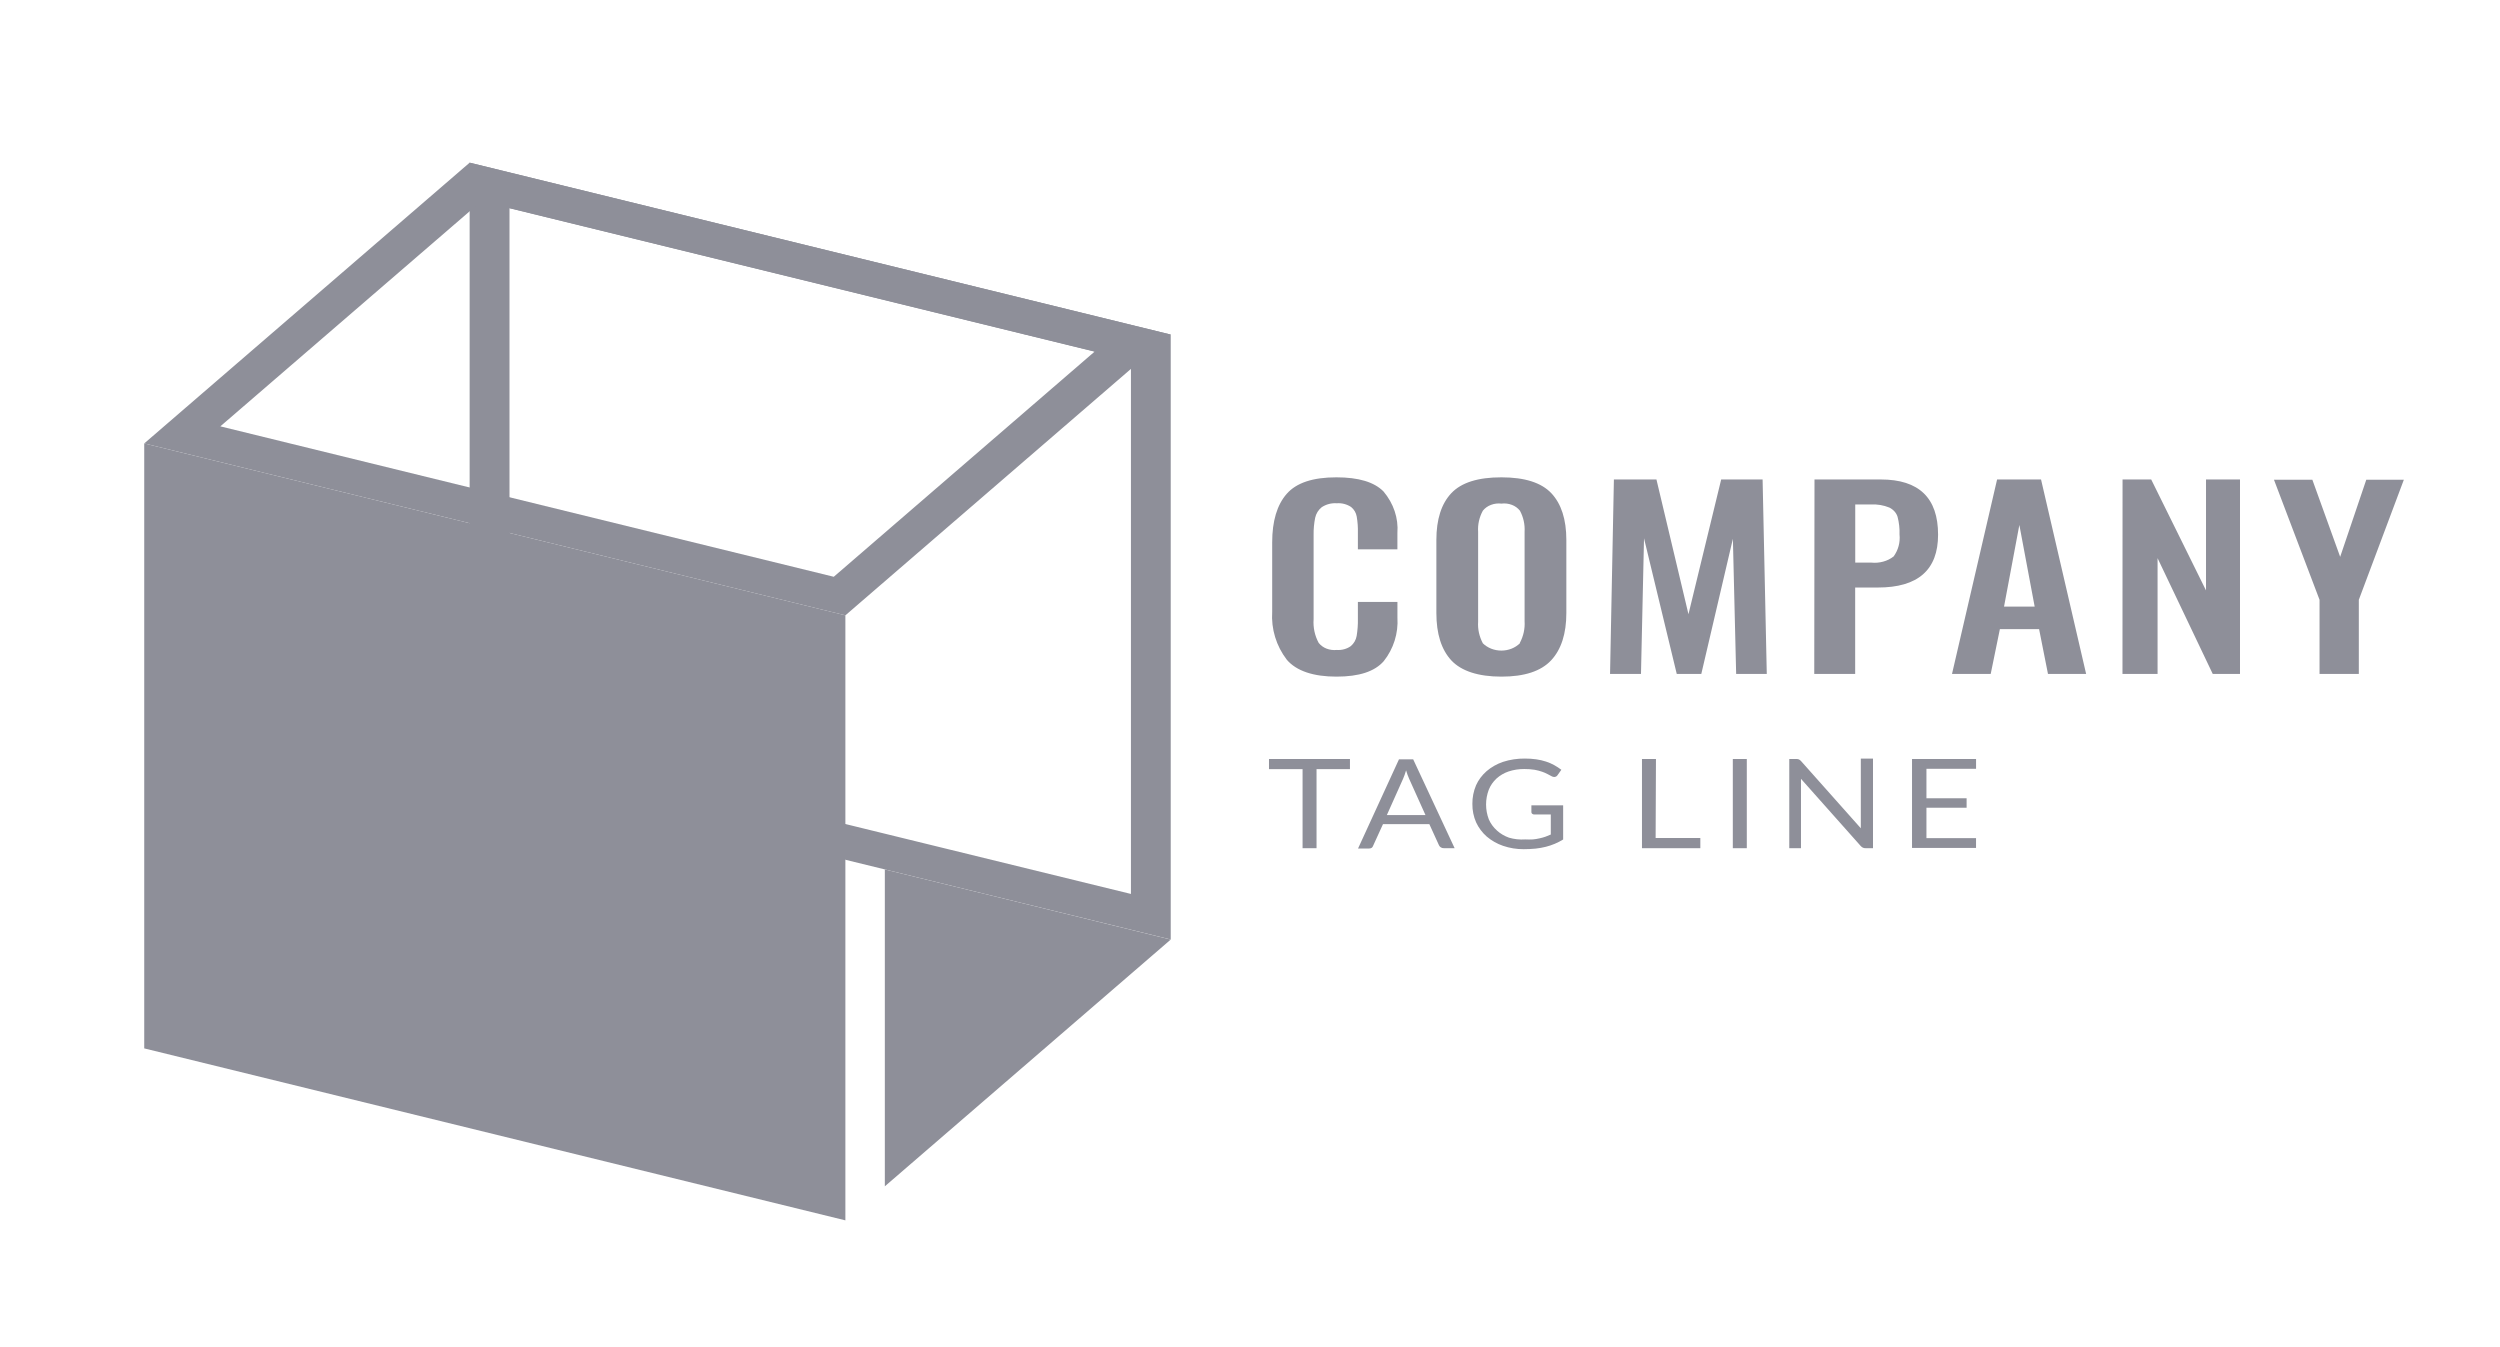
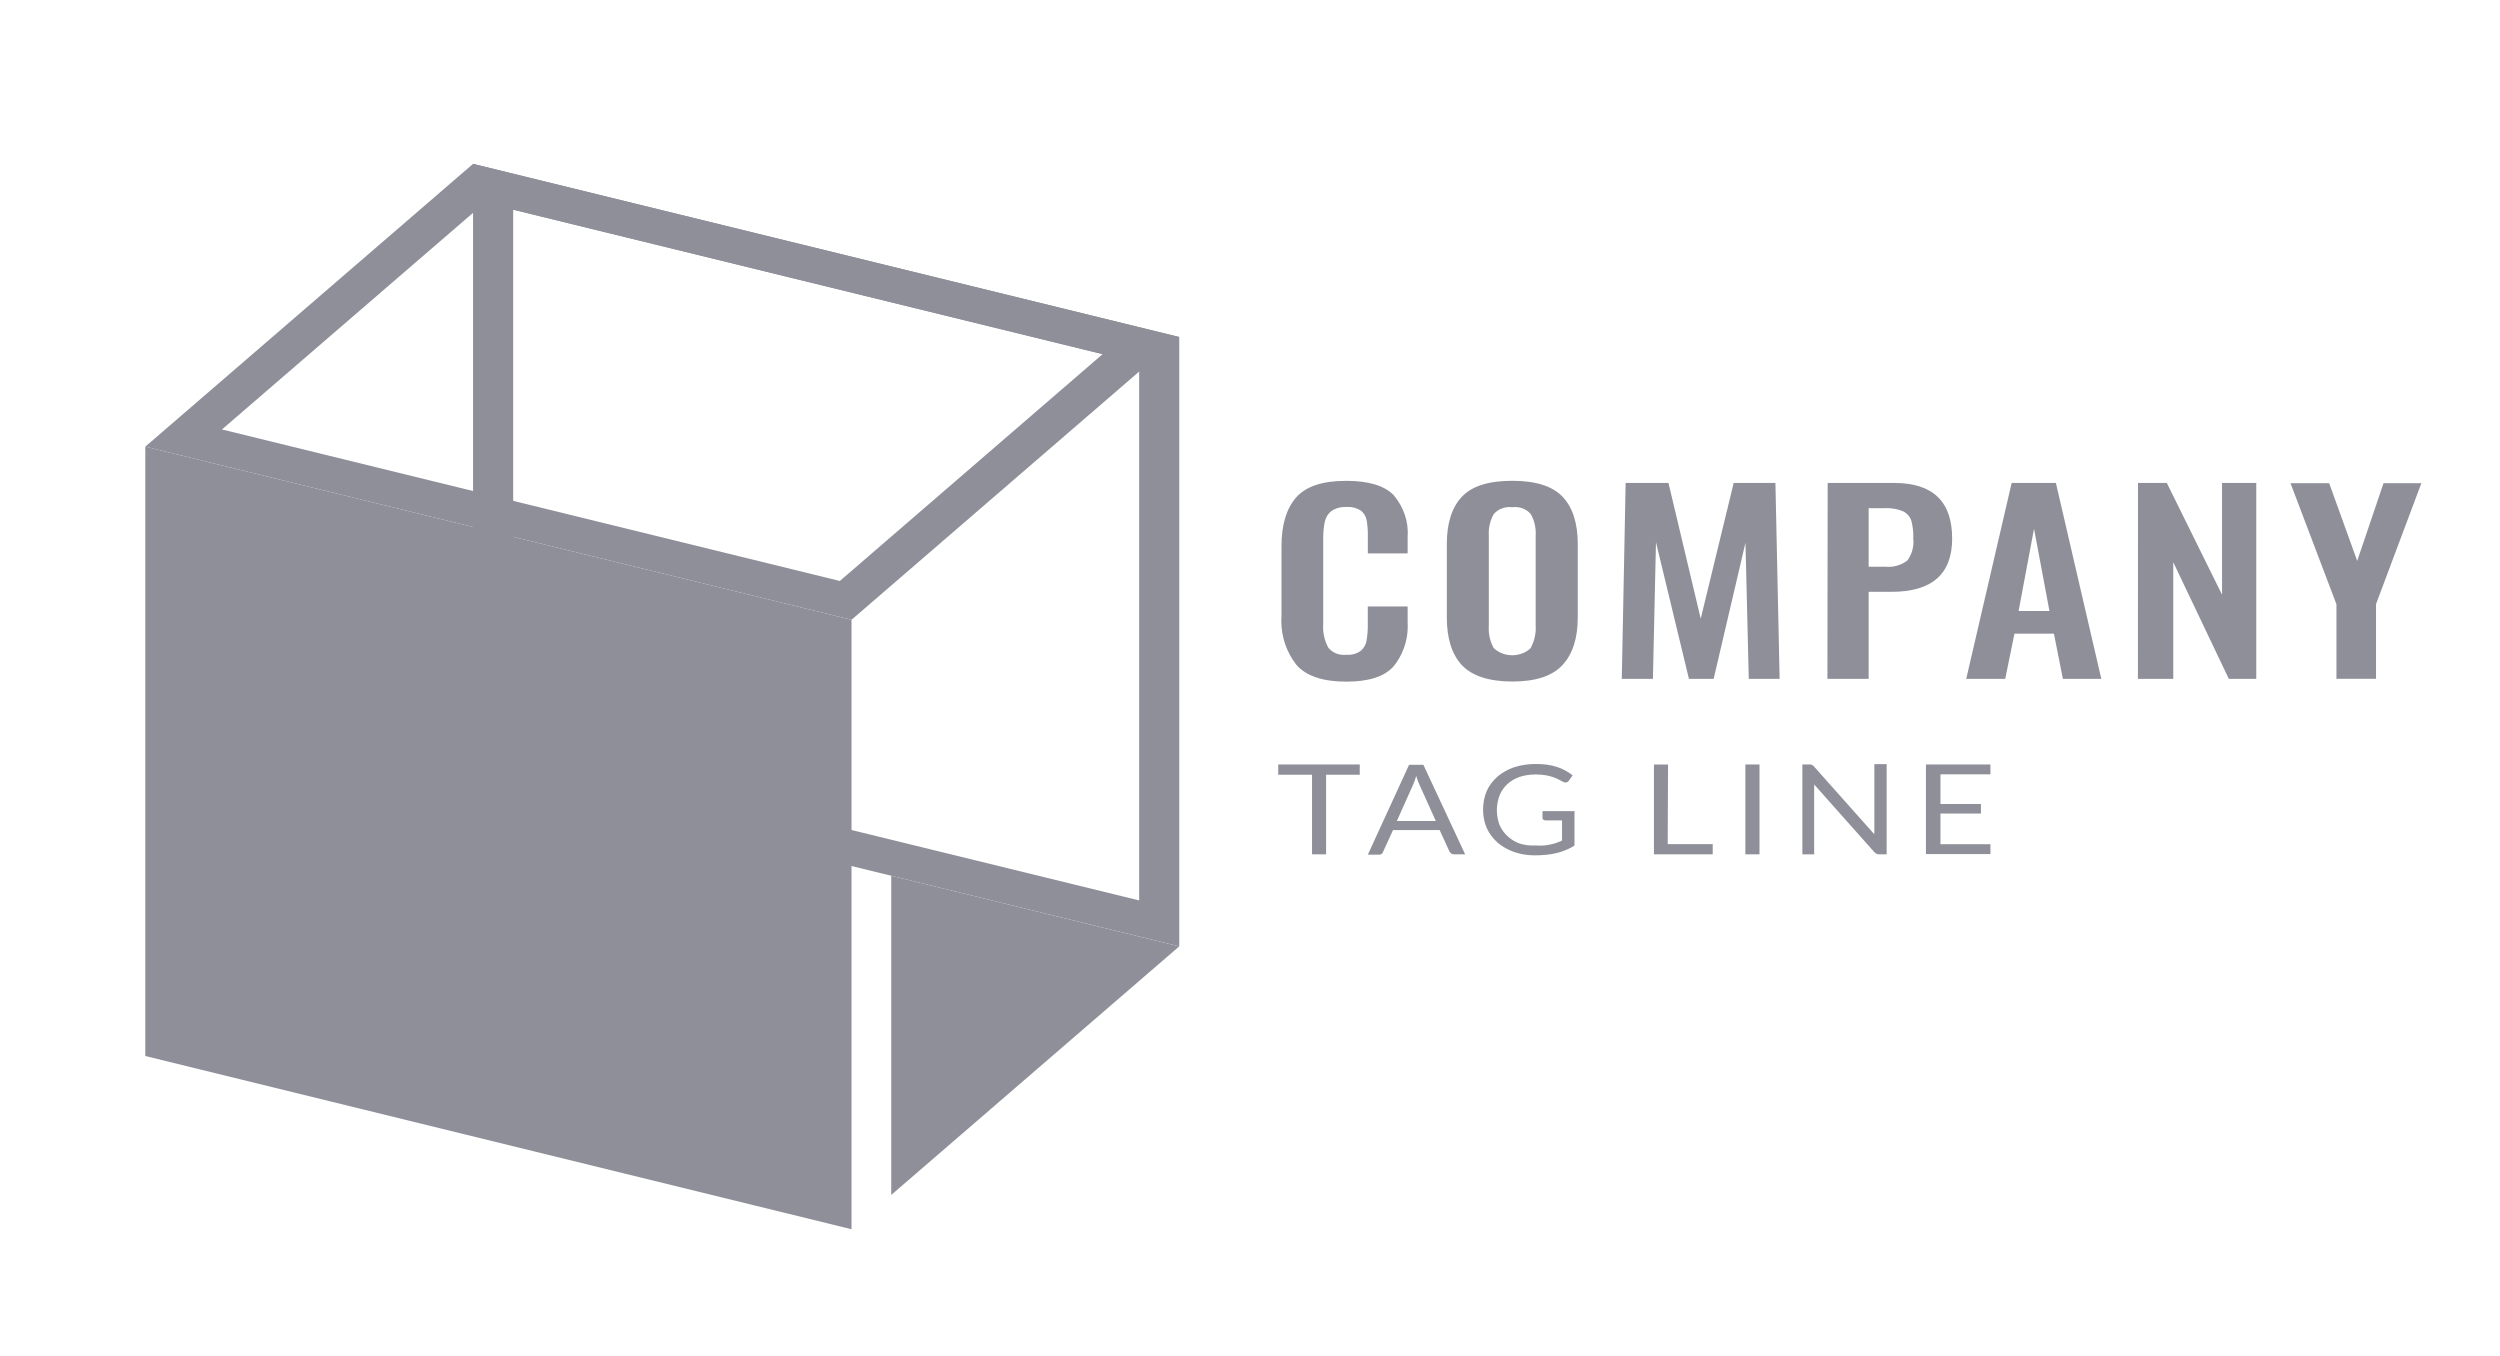
- <svg xmlns="http://www.w3.org/2000/svg" width="104" height="56" fill="none">
-   <path fill="#8E8F99" d="M53.53 27.443a2.953 2.953 0 0 1-.607-1.992v-2.888c0-.885.201-1.558.603-2.018.402-.46 1.092-.69 2.07-.688.92 0 1.572.196 1.958.588.42.5.625 1.111.578 1.727v.68h-1.644v-.688c.006-.225-.01-.45-.048-.673a.652.652 0 0 0-.234-.4.951.951 0 0 0-.596-.155 1.007 1.007 0 0 0-.627.164.769.769 0 0 0-.272.44 3.342 3.342 0 0 0-.065.715v3.505a1.79 1.79 0 0 0 .211.984.772.772 0 0 0 .328.239c.133.051.28.07.425.055.21.015.42-.042.582-.159a.706.706 0 0 0 .245-.426c.038-.232.056-.467.051-.702v-.711h1.645v.65a2.643 2.643 0 0 1-.57 1.815c-.377.429-1.02.643-1.967.643-.946 0-1.661-.229-2.067-.705ZM60.376 27.473c-.415-.45-.623-1.105-.623-1.972v-3.038c0-.858.208-1.507.623-1.948.416-.44 1.11-.66 2.084-.658.967 0 1.658.22 2.073.658.416.441.627 1.09.627 1.948v3.038c0 .858-.211 1.516-.633 1.969-.423.452-1.11.678-2.067.678-.957 0-1.665-.229-2.084-.675Zm2.85-.729c.149-.282.217-.59.197-.899v-3.72a1.65 1.65 0 0 0-.194-.88.776.776 0 0 0-.335-.243.907.907 0 0 0-.434-.052.92.92 0 0 0-.435.053.789.789 0 0 0-.338.241c-.15.275-.218.578-.197.881v3.738c-.021.309.047.617.197.899.096.094.214.17.347.223a1.161 1.161 0 0 0 .845 0c.133-.053.251-.129.347-.223v-.018ZM67.138 19.946h1.77l1.332 5.605 1.361-5.605h1.723l.174 8.09h-1.274l-.136-5.622-1.314 5.622h-1.021l-1.362-5.643-.126 5.643h-1.287l.16-8.09ZM75.483 19.946h2.758c1.588 0 2.383.766 2.383 2.297 0 1.467-.837 2.2-2.51 2.198h-.939v3.596h-1.702l.01-8.091Zm2.356 3.458c.168.018.339.005.5-.04.162-.043.31-.117.436-.216a1.31 1.31 0 0 0 .245-.913 2.53 2.53 0 0 0-.081-.735.596.596 0 0 0-.126-.222.705.705 0 0 0-.215-.163 1.763 1.763 0 0 0-.76-.129h-.66v2.418h.66ZM83.079 19.946h1.828l1.876 8.09h-1.587l-.37-1.865h-1.631l-.382 1.866h-1.61l1.876-8.091Zm1.563 5.288-.637-3.396-.637 3.396h1.273ZM88.298 19.946h1.192l2.28 4.615v-4.615h1.414v8.09H92.05l-2.295-4.817v4.817h-1.46l.003-8.09ZM96.493 24.952l-1.896-4.995h1.597l1.157 3.208 1.086-3.208H100l-1.873 4.995v3.084h-1.634v-3.084ZM56.158 31.574v.423h-1.39v3.287h-.581v-3.287H52.79v-.423h3.367ZM60.512 35.284h-.45a.2.2 0 0 1-.125-.035.193.193 0 0 1-.075-.085l-.402-.881h-1.927l-.402.881a.243.243 0 0 1-.06.1.208.208 0 0 1-.127.035h-.45l1.703-3.71h.592l1.723 3.695Zm-2.819-1.377H59.3l-.68-1.51a2.703 2.703 0 0 1-.127-.35c-.024.07-.044.138-.064.197l-.062.156-.674 1.507ZM63.447 34.92c.107.005.214.005.32 0 .092-.008.183-.023.273-.044a2.1 2.1 0 0 0 .245-.067c.075-.027.15-.06.228-.092v-.834h-.681a.142.142 0 0 1-.05-.006.128.128 0 0 1-.042-.023.086.086 0 0 1-.026-.03.075.075 0 0 1-.008-.038v-.285h1.321v1.422a2.57 2.57 0 0 1-.718.303c-.14.035-.282.06-.426.076a5.153 5.153 0 0 1-.497.024 2.596 2.596 0 0 1-.858-.139 2.092 2.092 0 0 1-.681-.387 1.792 1.792 0 0 1-.44-.588 1.854 1.854 0 0 1-.156-.77 1.923 1.923 0 0 1 .153-.775c.098-.22.248-.42.44-.588.194-.167.426-.298.68-.385.292-.095.602-.141.913-.138.159 0 .317.01.473.032.139.02.274.051.405.094.12.039.234.088.34.147.105.058.204.123.297.194l-.163.23a.143.143 0 0 1-.056.05.17.17 0 0 1-.077.02.222.222 0 0 1-.106-.03 2.103 2.103 0 0 1-.166-.088 1.51 1.51 0 0 0-.229-.1 2.137 2.137 0 0 0-.313-.082 2.625 2.625 0 0 0-.432-.032 2.018 2.018 0 0 0-.657.103 1.44 1.44 0 0 0-.5.294c-.142.133-.25.29-.318.46a1.733 1.733 0 0 0 0 1.238c.075.174.191.333.341.467.14.127.31.227.497.294.217.064.446.089.674.073ZM68.874 34.861h1.86v.423h-2.428v-3.71h.582l-.014 3.287ZM72.667 35.284h-.582v-3.71h.582v3.71ZM74.832 31.591a.28.28 0 0 1 .09.068l2.488 2.797a.884.884 0 0 1 0-.132v-2.765h.507v3.726h-.293a.276.276 0 0 1-.126-.021.33.33 0 0 1-.092-.07l-2.485-2.795v2.886h-.487v-3.711h.303c.033 0 .066.006.096.017ZM82.204 31.574v.408H80.14v1.225h1.671v.394h-1.671v1.266h2.063v.408H79.54v-3.701h2.663ZM21.195 8.659l25.852 6.334v22.195l-25.852-6.33v-22.2Zm-1.658-1.892v25.168l29.165 7.148V13.918L19.537 6.767Z" />
-   <path fill="#8E8F99" d="M35.168 50.767 6 43.613V18.447l29.168 7.15v25.17Z" />
-   <path fill="#8E8F99" d="m20.02 8.374 25.515 6.254-10.85 9.366-25.519-6.258L20.02 8.374Zm-.483-1.607L6 18.447l29.168 7.151 13.534-11.68-29.165-7.151ZM36.81 49.35l11.892-10.264-11.893-2.917v13.182Z" />
+ <svg xmlns="http://www.w3.org/2000/svg" version="1.1" width="59" height="32" viewBox="0 0 59 32">
+   <path fill="#8e8f99" d="M30.589 15.682c-0.219-0.282-0.35-0.64-0.35-1.029 0-0.038 0.001-0.076 0.004-0.114l-0 0.005v-1.65c0-0.506 0.115-0.89 0.345-1.153s0.624-0.394 1.183-0.393c0.526 0 0.898 0.112 1.119 0.336 0.24 0.286 0.357 0.635 0.33 0.987v0.389h-0.939v-0.393c0.003-0.129-0.006-0.257-0.027-0.385-0.016-0.093-0.064-0.172-0.133-0.228l-0.001-0.001c-0.084-0.056-0.188-0.090-0.3-0.090-0.014 0-0.029 0.001-0.043 0.002l0.002-0c-0.012-0.001-0.027-0.001-0.041-0.001-0.118 0-0.228 0.036-0.319 0.097l0.002-0.001c-0.078 0.062-0.133 0.149-0.155 0.249l-0.001 0.003c-0.024 0.113-0.037 0.243-0.037 0.376 0 0.011 0 0.023 0 0.034l-0-0.002v2.003c-0.002 0.023-0.003 0.049-0.003 0.075 0 0.178 0.046 0.346 0.126 0.492l-0.003-0.005c0.049 0.060 0.112 0.107 0.184 0.136l0.003 0.001c0.076 0.029 0.16 0.040 0.243 0.031 0.12 0.009 0.24-0.024 0.333-0.091 0.072-0.060 0.123-0.145 0.14-0.241l0-0.002c0.022-0.133 0.032-0.267 0.029-0.401v-0.406h0.94v0.371c0.002 0.029 0.003 0.062 0.003 0.096 0 0.357-0.124 0.685-0.331 0.944l0.002-0.003c-0.215 0.245-0.583 0.367-1.124 0.367s-0.949-0.131-1.181-0.403zM34.501 15.699c-0.237-0.257-0.356-0.631-0.356-1.127v-1.736c0-0.49 0.119-0.861 0.356-1.113s0.634-0.377 1.191-0.376c0.553 0 0.947 0.126 1.185 0.376 0.238 0.252 0.358 0.623 0.358 1.113v1.736c0 0.49-0.121 0.866-0.362 1.125s-0.634 0.387-1.181 0.387-0.951-0.131-1.191-0.386zM36.129 15.282c0.085-0.161 0.124-0.337 0.113-0.514v-2.126c0.001-0.017 0.002-0.036 0.002-0.056 0-0.164-0.042-0.318-0.115-0.452l0.002 0.005c-0.050-0.062-0.114-0.109-0.188-0.138l-0.003-0.001c-0.055-0.021-0.118-0.034-0.184-0.034-0.023 0-0.045 0.001-0.067 0.004l0.003-0c-0.019-0.002-0.041-0.004-0.063-0.004-0.067 0-0.131 0.012-0.19 0.035l0.004-0.001c-0.078 0.029-0.143 0.076-0.193 0.137l-0.001 0.001c-0.086 0.157-0.125 0.33-0.113 0.503v2.136c-0.012 0.177 0.027 0.353 0.113 0.514 0.055 0.054 0.122 0.097 0.198 0.127 0.072 0.029 0.155 0.046 0.241 0.046s0.17-0.017 0.246-0.047l-0.004 0.002c0.076-0.030 0.143-0.074 0.198-0.127v-0.010zM38.365 11.398h1.011l0.761 3.203 0.778-3.203h0.985l0.099 4.623h-0.728l-0.078-3.213-0.751 3.213h-0.583l-0.778-3.225-0.072 3.225h-0.735l0.091-4.623zM43.133 11.398h1.576c0.907 0 1.362 0.438 1.362 1.313 0 0.838-0.478 1.257-1.434 1.256h-0.537v2.055h-0.973l0.006-4.623zM44.479 13.374c0.096 0.010 0.194 0.003 0.286-0.023 0.093-0.025 0.177-0.067 0.249-0.123 0.090-0.122 0.144-0.276 0.144-0.442 0-0.028-0.002-0.056-0.005-0.083l0 0.003c0.001-0.016 0.001-0.035 0.001-0.053 0-0.13-0.017-0.257-0.050-0.377l0.002 0.010c-0.016-0.049-0.040-0.092-0.072-0.127l0 0c-0.034-0.038-0.075-0.069-0.121-0.092l-0.002-0.001c-0.113-0.047-0.244-0.075-0.382-0.075-0.019 0-0.037 0.001-0.055 0.002l0.003-0h-0.377v1.382h0.377zM47.474 11.398h1.045l1.072 4.623h-0.907l-0.211-1.066h-0.932l-0.218 1.066h-0.92l1.072-4.623zM48.367 14.419l-0.364-1.941-0.364 1.941h0.727zM50.456 11.398h0.681l1.303 2.637v-2.637h0.808v4.623h-0.648l-1.311-2.753v2.753h-0.834l0.002-4.623zM55.139 14.258l-1.083-2.854h0.913l0.661 1.833 0.621-1.833h0.893l-1.070 2.854v1.762h-0.934v-1.762zM32.090 18.042v0.242h-0.794v1.878h-0.332v-1.878h-0.798v-0.242h1.924zM34.578 20.162h-0.257c-0.002 0-0.004 0-0.007 0-0.024 0-0.047-0.008-0.065-0.020l0 0c-0.019-0.012-0.033-0.028-0.043-0.048l-0-0.001-0.23-0.503h-1.101l-0.23 0.503c-0.007 0.022-0.019 0.042-0.034 0.057v0c-0.019 0.013-0.042 0.020-0.066 0.020-0.002 0-0.004-0-0.007-0h-0.257l0.973-2.12h0.338l0.985 2.111zM32.967 19.375h0.918l-0.389-0.863c-0.025-0.054-0.050-0.121-0.070-0.189l-0.003-0.011c-0.014 0.040-0.025 0.079-0.037 0.113l-0.035 0.089-0.385 0.861zM36.255 19.954c0.061 0.003 0.122 0.003 0.183 0 0.053-0.005 0.105-0.013 0.156-0.025 0.056-0.012 0.103-0.025 0.148-0.041l-0.008 0.003c0.043-0.015 0.086-0.034 0.13-0.053v-0.477h-0.389c-0.001 0-0.003 0-0.005 0-0.008 0-0.017-0.001-0.024-0.004l0.001 0c-0.009-0.003-0.017-0.008-0.024-0.013l0 0c-0.006-0.005-0.011-0.010-0.015-0.017l-0-0c-0.003-0.006-0.005-0.012-0.005-0.019 0-0.001 0-0.002 0-0.002v0-0.163h0.755v0.813c-0.118 0.074-0.255 0.133-0.4 0.171l-0.010 0.002c-0.080 0.020-0.161 0.034-0.243 0.043-0.085 0.009-0.184 0.014-0.284 0.014-0 0-0 0-0 0v0c-0.003 0-0.007 0-0.011 0-0.172 0-0.336-0.029-0.489-0.083l0.010 0.003c-0.15-0.052-0.279-0.127-0.391-0.223l0.002 0.001c-0.104-0.092-0.189-0.204-0.249-0.33l-0.003-0.006c-0.056-0.125-0.089-0.272-0.089-0.426 0-0.005 0-0.010 0-0.015v0.001c-0-0.004-0-0.009-0-0.013 0-0.155 0.032-0.303 0.090-0.437l-0.003 0.007c0.056-0.126 0.142-0.24 0.251-0.336 0.111-0.095 0.243-0.17 0.389-0.22 0.167-0.054 0.344-0.081 0.522-0.079 0.091 0 0.181 0.006 0.27 0.018 0.079 0.011 0.157 0.029 0.231 0.054 0.069 0.022 0.134 0.050 0.194 0.084s0.117 0.070 0.17 0.111l-0.093 0.131c-0.008 0.012-0.019 0.022-0.032 0.028l-0 0c-0.013 0.007-0.028 0.011-0.044 0.011h-0c-0.022-0.001-0.043-0.007-0.061-0.017l0.001 0c-0.039-0.019-0.070-0.035-0.1-0.053l0.005 0.003c-0.037-0.020-0.080-0.040-0.125-0.055l-0.006-0.002c-0.050-0.018-0.11-0.034-0.171-0.046l-0.008-0.001c-0.070-0.012-0.151-0.018-0.234-0.018-0.005 0-0.009 0-0.014 0h0.001c-0.003-0-0.008-0-0.012-0-0.13 0-0.255 0.022-0.372 0.061l0.008-0.002c-0.111 0.038-0.206 0.096-0.286 0.169l0.001-0.001c-0.081 0.076-0.143 0.166-0.182 0.263-0.041 0.105-0.065 0.227-0.065 0.354s0.024 0.249 0.068 0.36l-0.002-0.007c0.043 0.099 0.109 0.19 0.195 0.267 0.080 0.073 0.177 0.13 0.284 0.168 0.124 0.037 0.255 0.051 0.385 0.042zM39.357 19.921h1.063v0.242h-1.387v-2.12h0.333l-0.008 1.878zM41.524 20.162h-0.333v-2.12h0.333v2.12zM42.761 18.052c0.020 0.010 0.037 0.023 0.051 0.039l0 0 1.422 1.598c-0.001-0.011-0.001-0.024-0.001-0.038s0.001-0.026 0.002-0.039l-0 0.002v-1.58h0.29v2.129h-0.167c-0.003 0-0.007 0-0.011 0-0.022 0-0.043-0.005-0.062-0.013l0.001 0c-0.020-0.011-0.038-0.024-0.052-0.040l-0-0-1.42-1.597v1.649h-0.278v-2.121h0.173c0.019 0 0.038 0.003 0.055 0.010zM46.974 18.042v0.233h-1.179v0.7h0.955v0.225h-0.955v0.723h1.179v0.233h-1.522v-2.115h1.522zM12.111 4.948l14.773 3.619v12.683l-14.773-3.617v-12.686zM11.164 3.867v14.382l16.666 4.085v-14.38l-16.666-4.086z" />
+   <path fill="#8e8f99" d="M20.096 29.010l-16.667-4.088v-14.381l16.667 4.086v14.383z" />
+   <path fill="#8e8f99" d="M11.44 4.785l14.58 3.574-6.2 5.352-14.582-3.576 6.202-5.35zM11.164 3.867l-7.735 6.674 16.667 4.086 7.734-6.674-16.666-4.086zM21.034 28.2l6.795-5.865-6.796-1.667v7.533z" />
</svg>
